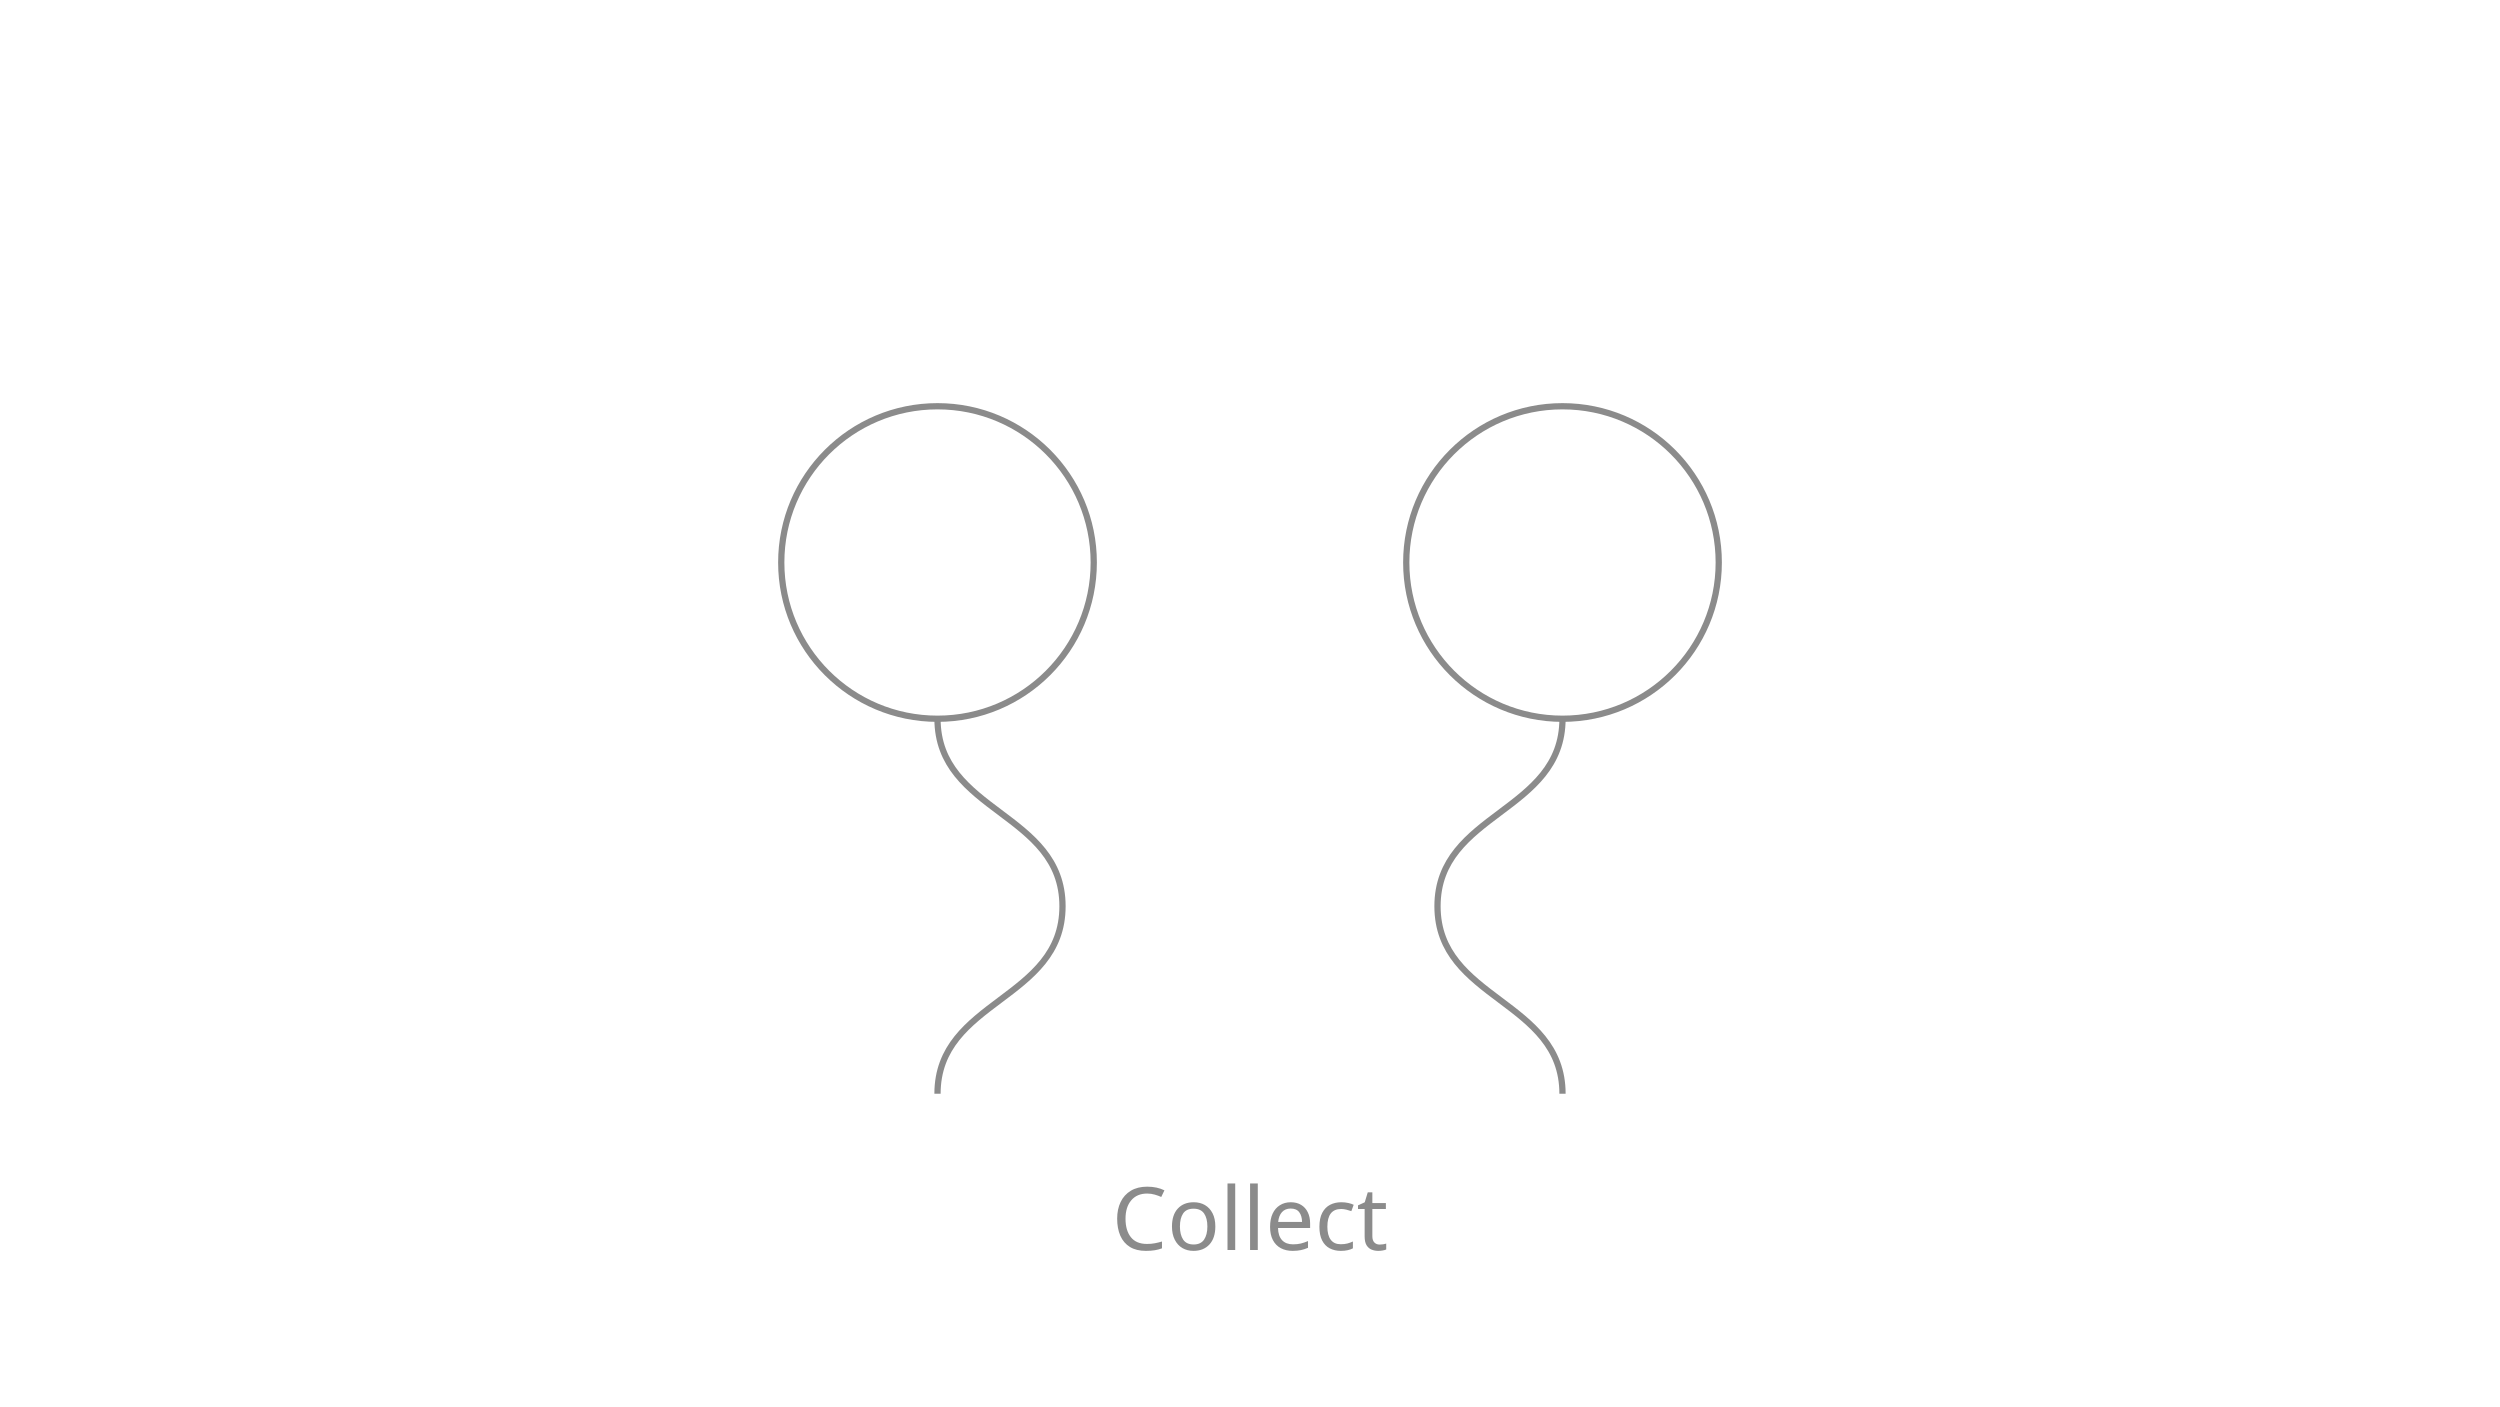
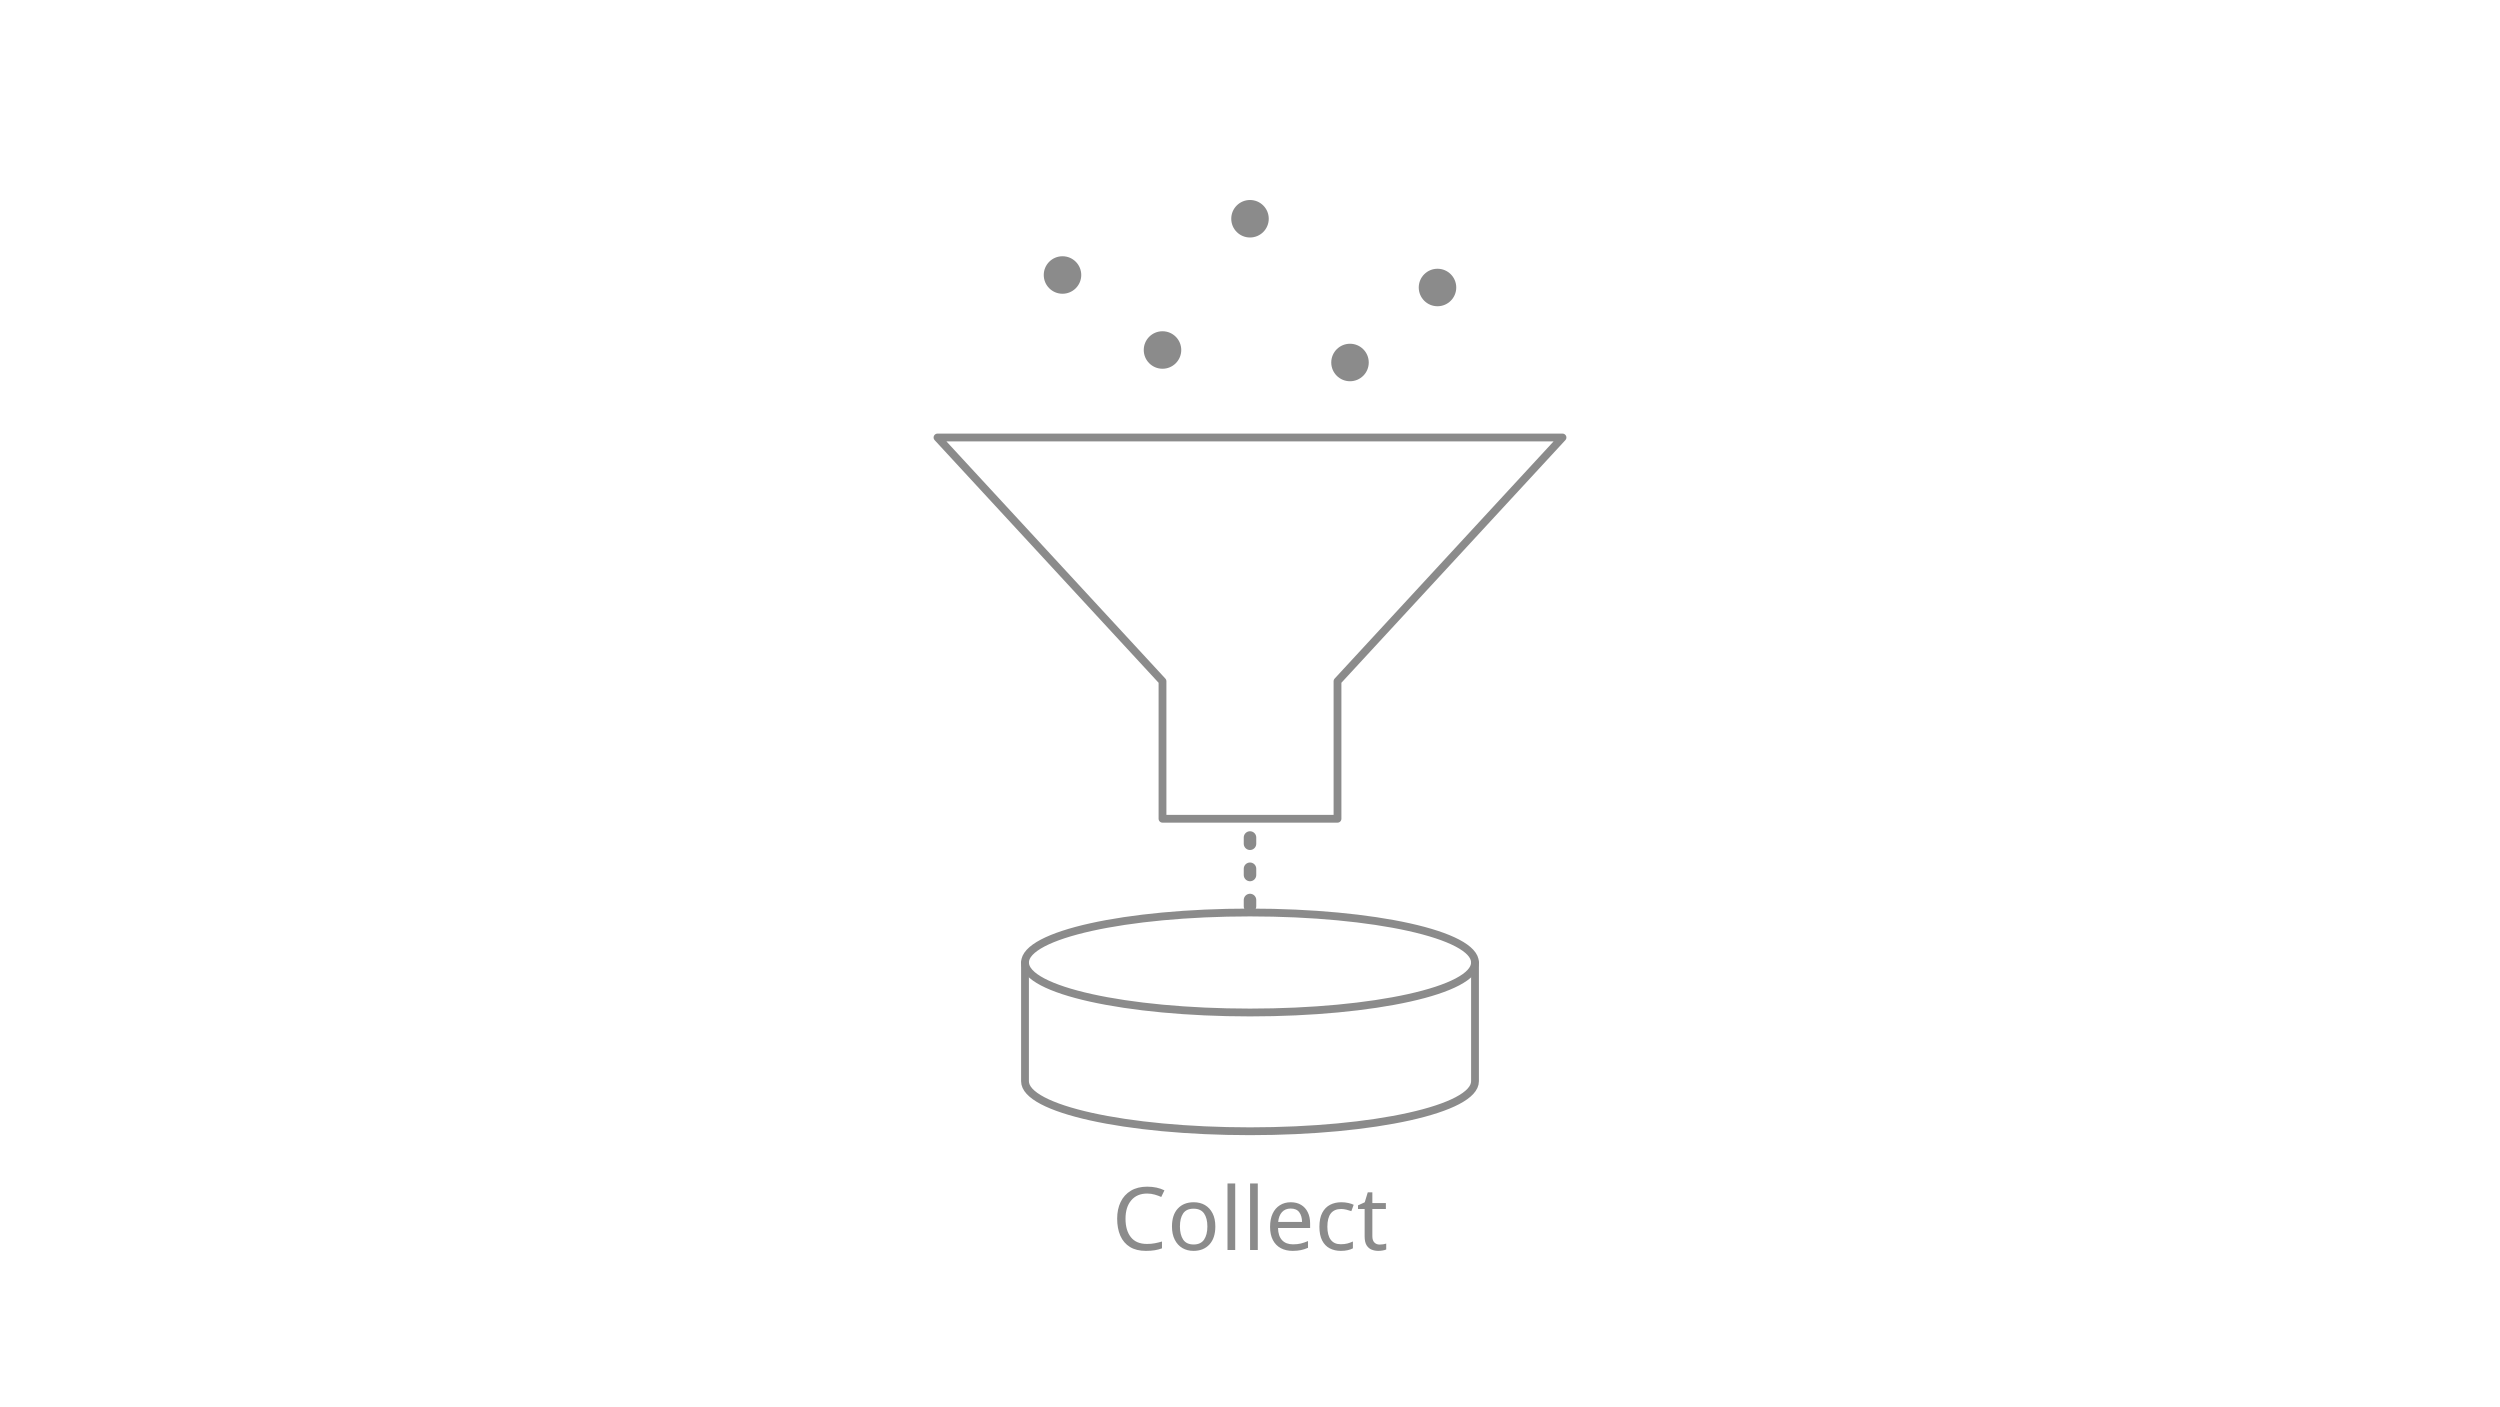
<svg xmlns="http://www.w3.org/2000/svg" width="800" height="450" viewBox="0 0 800 450">
-   <g fill="none" stroke="#8b8b8b" stroke-width="2">
-     <circle cx="300" cy="180" r="50" />
-     <path d="M300 230 C300 260, 340 260, 340 290 C340 320, 300 320, 300 350" />
-     <circle cx="500" cy="180" r="50" />
-     <path d="M500 230 C500 260, 460 260, 460 290 C460 320, 500 320, 500 350" />
+   <g fill="none" stroke="#8b8b8b" stroke-width="2.5" stroke-linecap="round" stroke-linejoin="round">
+     <circle cx="340" cy="88" r="6" fill="#8b8b8b" stroke="none" />
+     <circle cx="400" cy="70" r="6" fill="#8b8b8b" stroke="none" />
+     <circle cx="460" cy="92" r="6" fill="#8b8b8b" stroke="none" />
+     <circle cx="372" cy="112" r="6" fill="#8b8b8b" stroke="none" />
+     <circle cx="432" cy="116" r="6" fill="#8b8b8b" stroke="none" />
+     <path d="M300 140 H500 L428 218 V262 H372 V218 Z" />
+     <line x1="400" y1="268" x2="400" y2="292" stroke-dasharray="2 8" stroke-width="4" />
+     <ellipse cx="400" cy="308" rx="72" ry="16" />
+     <path d="M328 308 V346 A72 16 0 0 0 472 346 V308" />
  </g>
  <text x="400" y="400" text-anchor="middle" font-family="sans-serif" font-size="28" fill="#8b8b8b">Collect</text>
</svg>
